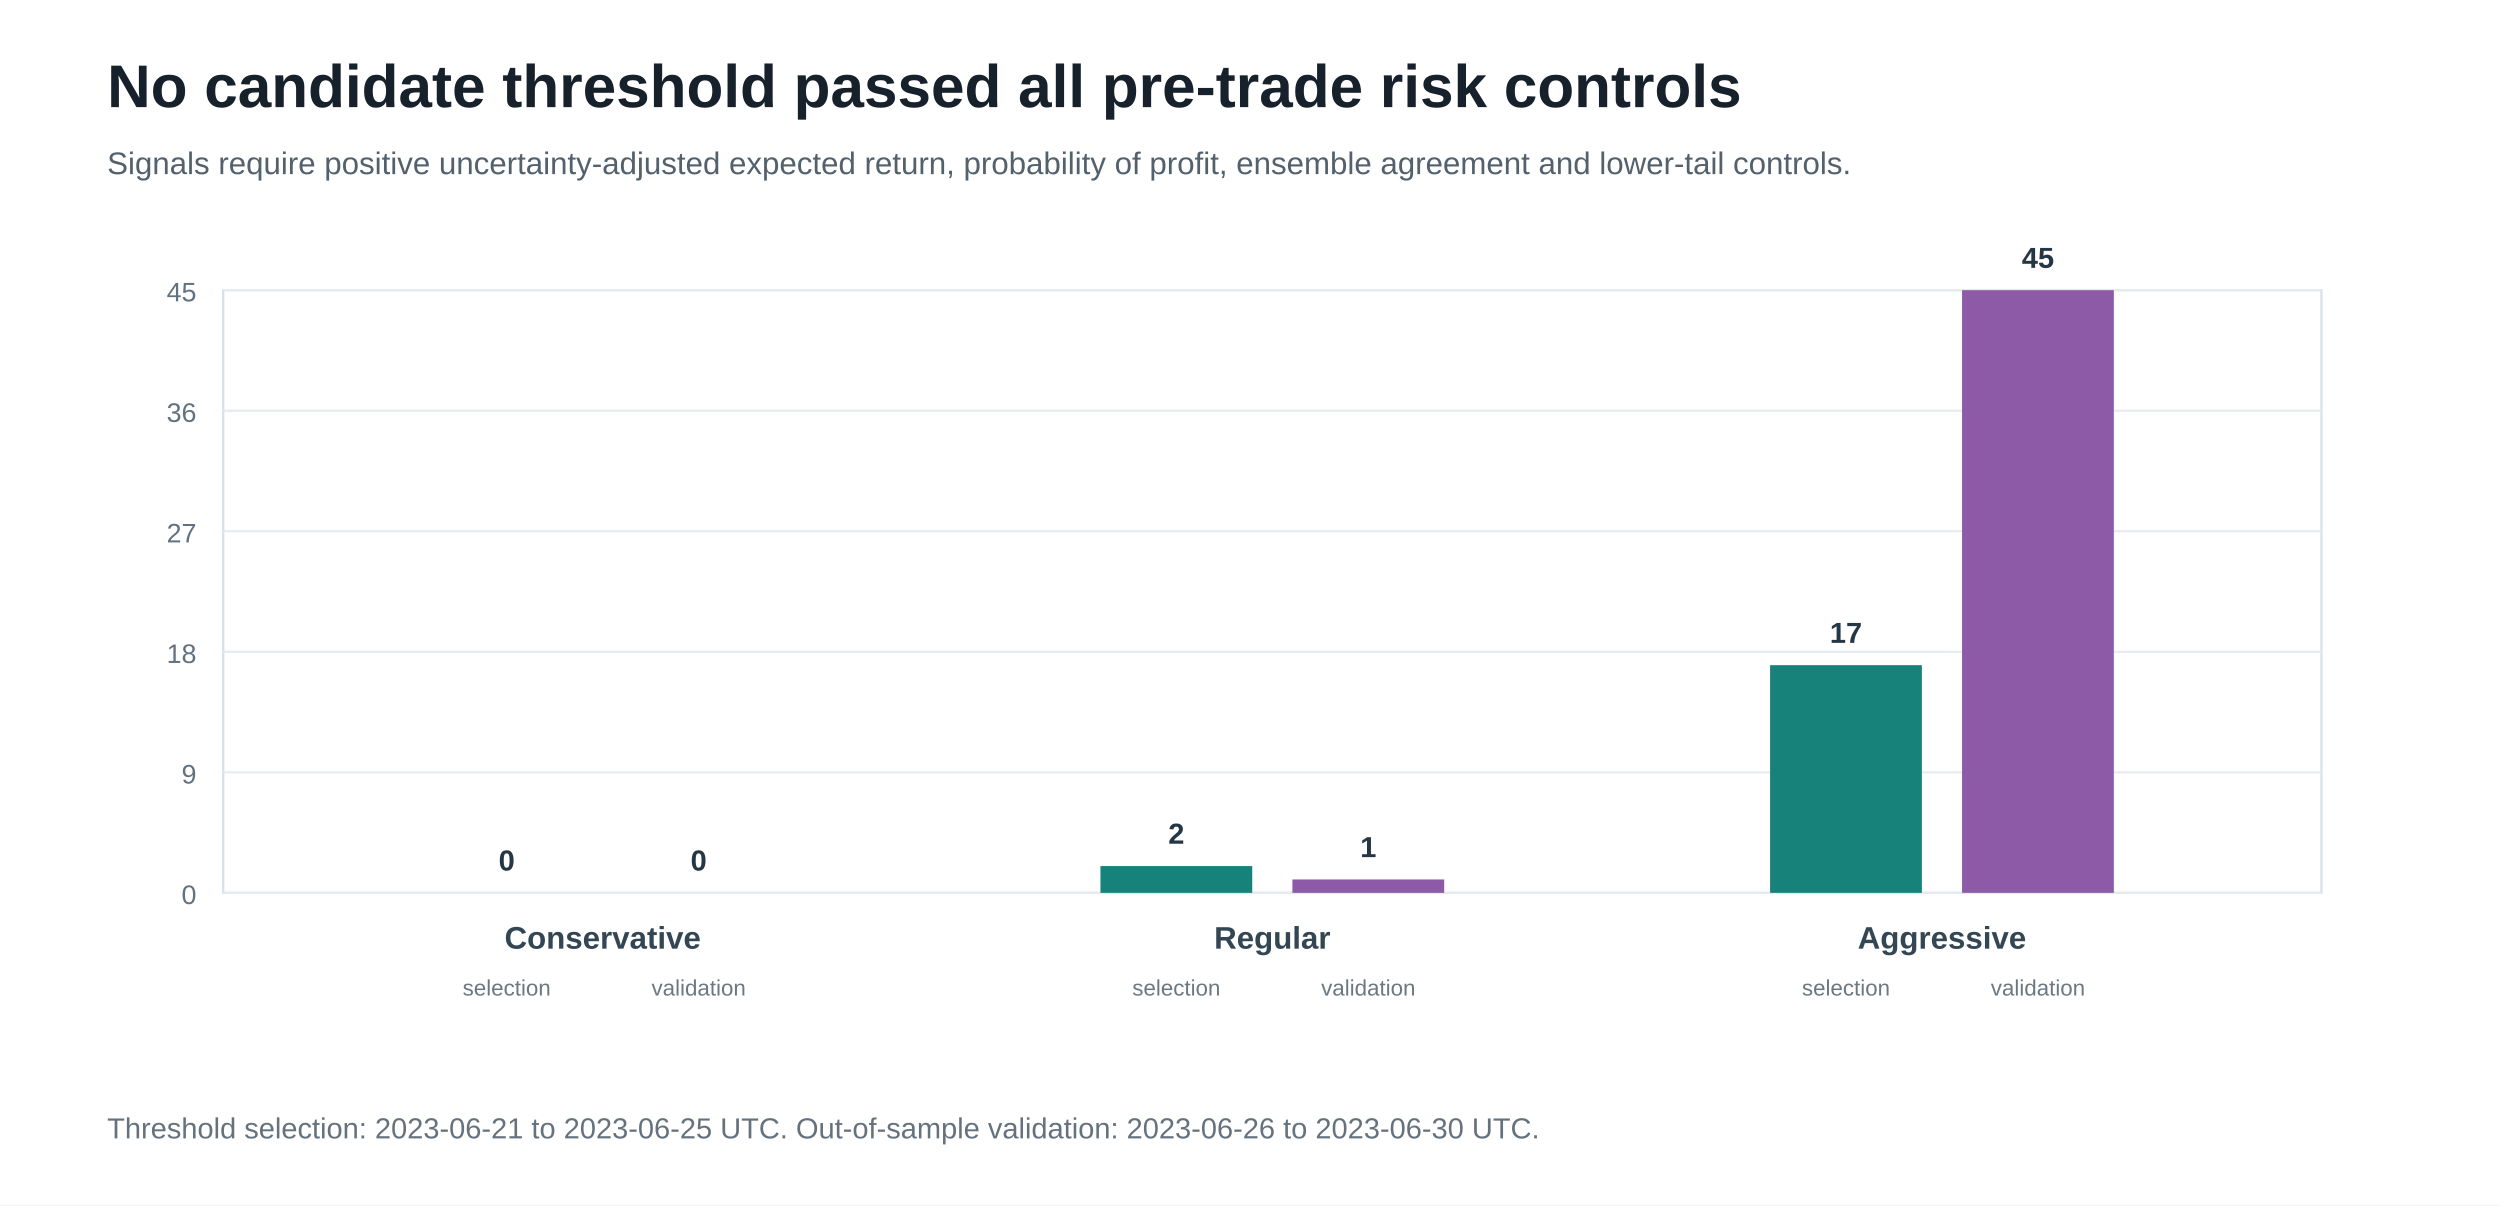
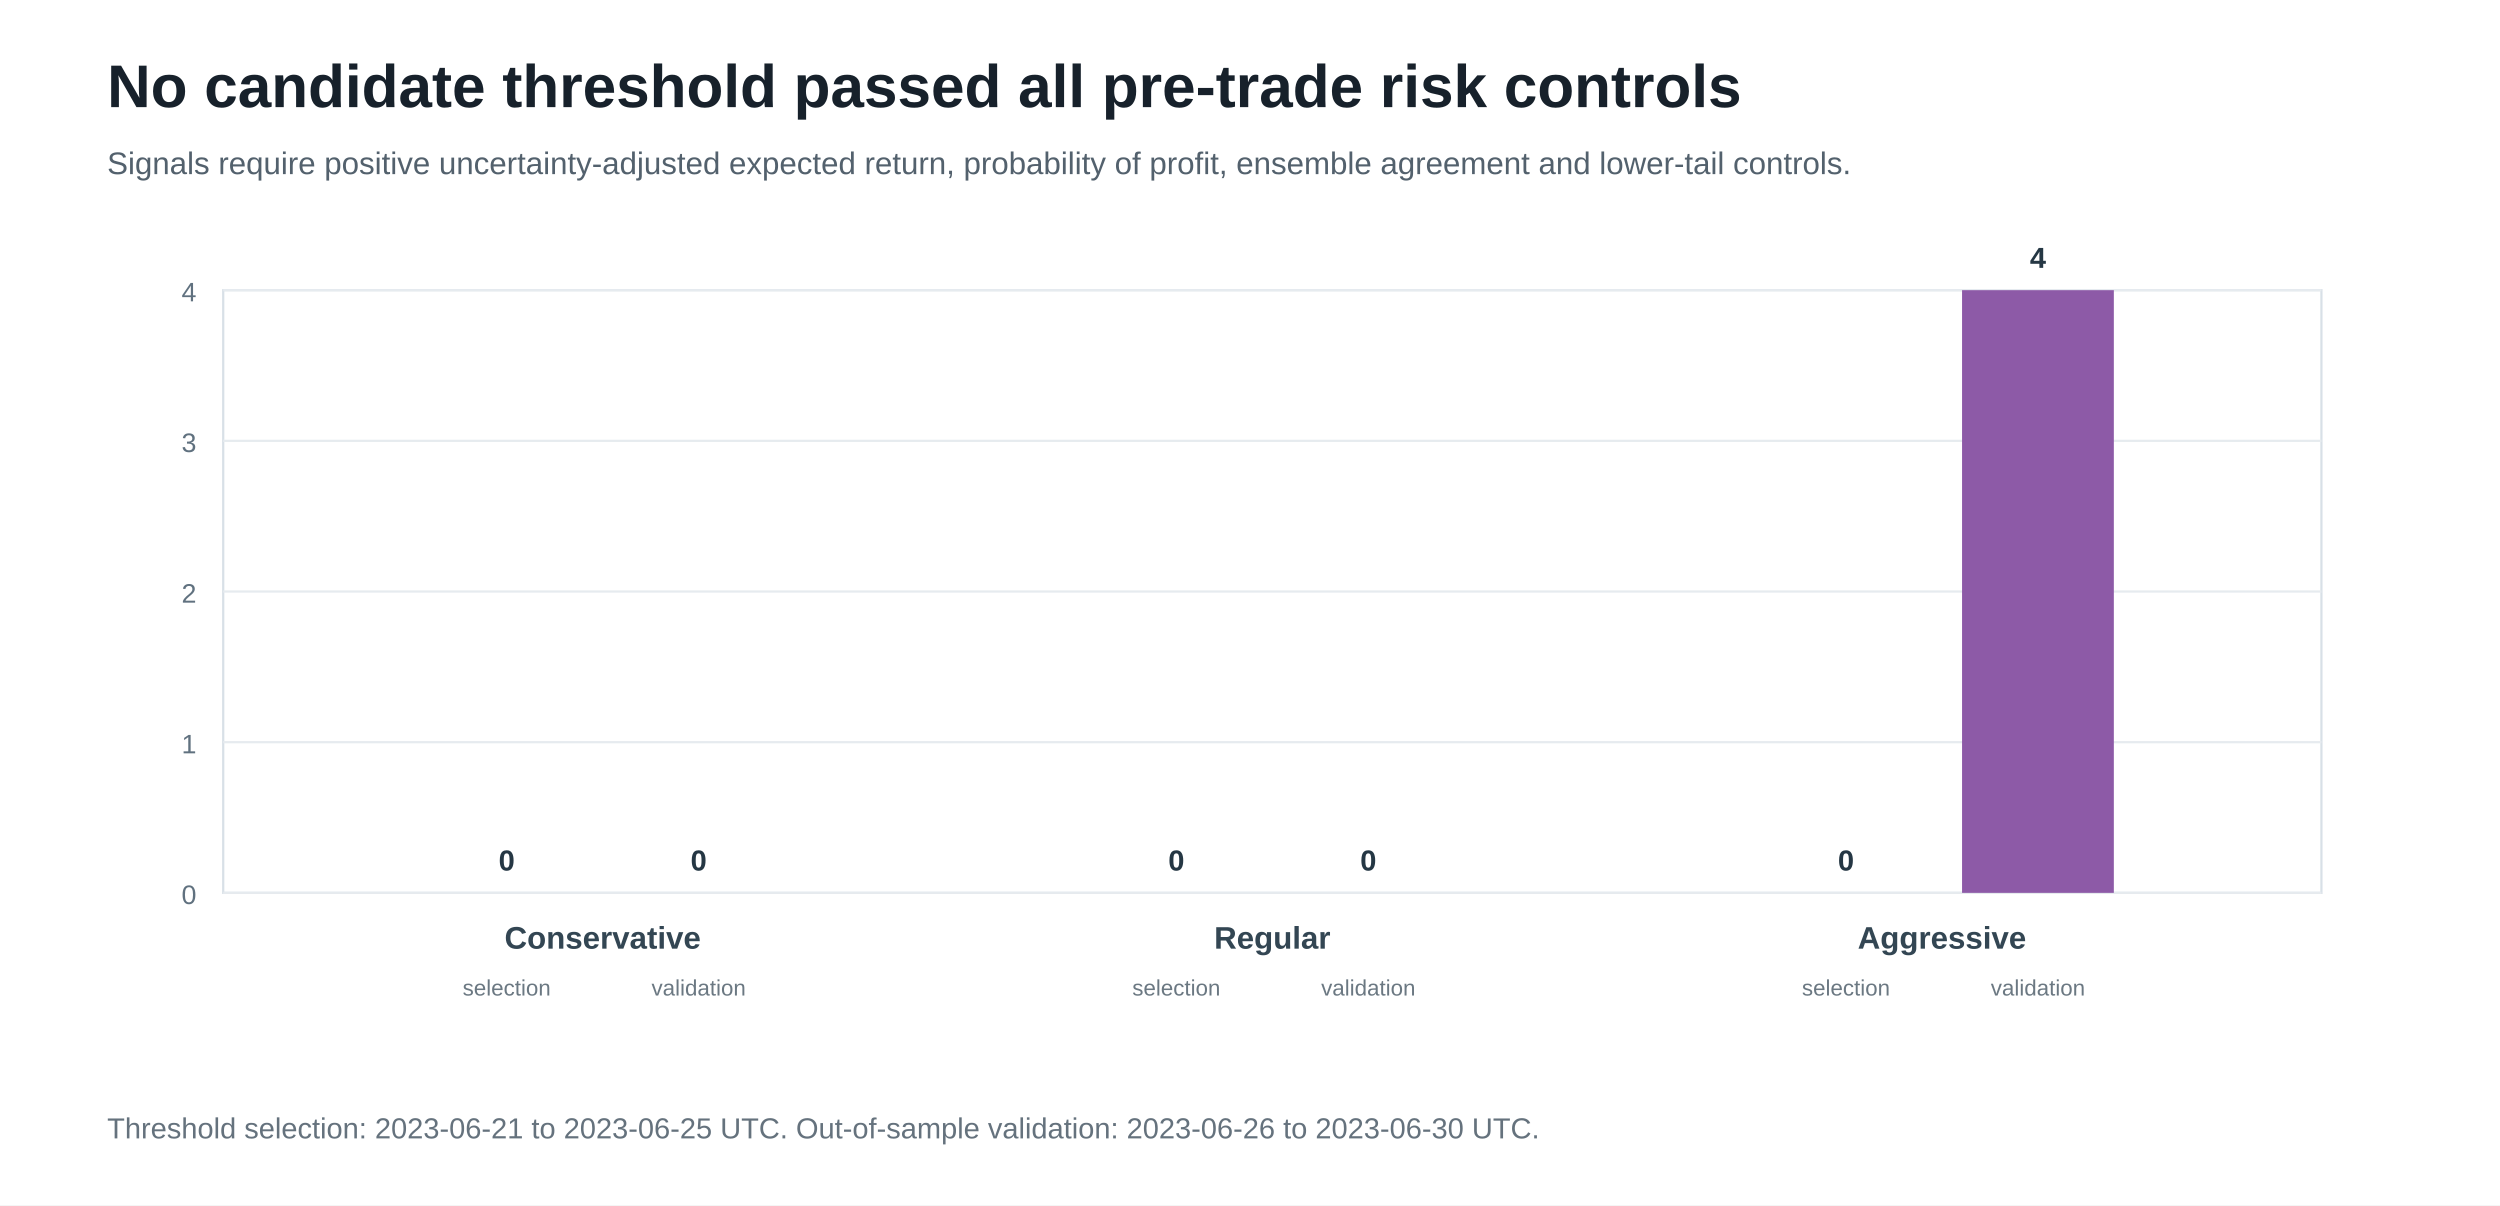
<svg xmlns="http://www.w3.org/2000/svg" width="1120" height="540" viewBox="0 0 1120 540" role="img" aria-labelledby="title desc">
  <rect width="100%" height="100%" fill="#ffffff" />
  <text x="48" y="48" font-family="Segoe UI, Arial, sans-serif" font-size="27" font-weight="700" fill="#17212b">No candidate threshold passed all pre-trade risk controls</text>
  <text x="48" y="78" font-family="Segoe UI, Arial, sans-serif" font-size="14" fill="#53616d">Signals require positive uncertainty-adjusted expected return, probability of profit, ensemble agreement and lower-tail controls.</text>
  <rect x="100" y="130" width="940" height="270" fill="#ffffff" stroke="#d8e0e7" />
  <line x1="100" y1="400.0" x2="1040" y2="400.0" stroke="#e6ebef" />
  <text x="88" y="405.0" text-anchor="end" font-family="Segoe UI, Arial, sans-serif" font-size="12" fill="#60717f">0</text>
-   <line x1="100" y1="346.0" x2="1040" y2="346.0" stroke="#e6ebef" />
-   <text x="88" y="351.0" text-anchor="end" font-family="Segoe UI, Arial, sans-serif" font-size="12" fill="#60717f">9</text>
-   <line x1="100" y1="292.0" x2="1040" y2="292.0" stroke="#e6ebef" />
-   <text x="88" y="297.0" text-anchor="end" font-family="Segoe UI, Arial, sans-serif" font-size="12" fill="#60717f">18</text>
-   <line x1="100" y1="238.0" x2="1040" y2="238.0" stroke="#e6ebef" />
-   <text x="88" y="243.0" text-anchor="end" font-family="Segoe UI, Arial, sans-serif" font-size="12" fill="#60717f">27</text>
-   <line x1="100" y1="184.0" x2="1040" y2="184.0" stroke="#e6ebef" />
-   <text x="88" y="189.0" text-anchor="end" font-family="Segoe UI, Arial, sans-serif" font-size="12" fill="#60717f">36</text>
+   <line x1="100" y1="332.5" x2="1040" y2="332.5" stroke="#e6ebef" />
+   <text x="88" y="337.5" text-anchor="end" font-family="Segoe UI, Arial, sans-serif" font-size="12" fill="#60717f">1</text>
+   <line x1="100" y1="265.0" x2="1040" y2="265.0" stroke="#e6ebef" />
+   <text x="88" y="270.0" text-anchor="end" font-family="Segoe UI, Arial, sans-serif" font-size="12" fill="#60717f">2</text>
+   <line x1="100" y1="197.5" x2="1040" y2="197.5" stroke="#e6ebef" />
+   <text x="88" y="202.5" text-anchor="end" font-family="Segoe UI, Arial, sans-serif" font-size="12" fill="#60717f">3</text>
  <line x1="100" y1="130.0" x2="1040" y2="130.0" stroke="#e6ebef" />
-   <text x="88" y="135.0" text-anchor="end" font-family="Segoe UI, Arial, sans-serif" font-size="12" fill="#60717f">45</text>
+   <text x="88" y="135.0" text-anchor="end" font-family="Segoe UI, Arial, sans-serif" font-size="12" fill="#60717f">4</text>
  <rect x="193.0" y="400.0" width="68" height="0.0" fill="#16827a" />
  <text x="227.0" y="390.0" text-anchor="middle" font-family="Segoe UI, Arial, sans-serif" font-size="13" font-weight="700" fill="#253744">0</text>
  <text x="227.0" y="446" text-anchor="middle" font-family="Segoe UI, Arial, sans-serif" font-size="10" fill="#6b7882">selection</text>
  <rect x="279.0" y="400.0" width="68" height="0.0" fill="#8d5aa7" />
  <text x="313.0" y="390.0" text-anchor="middle" font-family="Segoe UI, Arial, sans-serif" font-size="13" font-weight="700" fill="#253744">0</text>
  <text x="313.0" y="446" text-anchor="middle" font-family="Segoe UI, Arial, sans-serif" font-size="10" fill="#6b7882">validation</text>
  <text x="270.0" y="425" text-anchor="middle" font-family="Segoe UI, Arial, sans-serif" font-size="14" font-weight="700" fill="#334653">Conservative</text>
-   <rect x="493.0" y="388.0" width="68" height="12.0" fill="#16827a" />
-   <text x="527.0" y="378.0" text-anchor="middle" font-family="Segoe UI, Arial, sans-serif" font-size="13" font-weight="700" fill="#253744">2</text>
+   <rect x="493.0" y="400.0" width="68" height="0.0" fill="#16827a" />
+   <text x="527.0" y="390.0" text-anchor="middle" font-family="Segoe UI, Arial, sans-serif" font-size="13" font-weight="700" fill="#253744">0</text>
  <text x="527.0" y="446" text-anchor="middle" font-family="Segoe UI, Arial, sans-serif" font-size="10" fill="#6b7882">selection</text>
-   <rect x="579.0" y="394.0" width="68" height="6.0" fill="#8d5aa7" />
-   <text x="613.0" y="384.0" text-anchor="middle" font-family="Segoe UI, Arial, sans-serif" font-size="13" font-weight="700" fill="#253744">1</text>
+   <rect x="579.0" y="400.0" width="68" height="0.0" fill="#8d5aa7" />
+   <text x="613.0" y="390.0" text-anchor="middle" font-family="Segoe UI, Arial, sans-serif" font-size="13" font-weight="700" fill="#253744">0</text>
  <text x="613.0" y="446" text-anchor="middle" font-family="Segoe UI, Arial, sans-serif" font-size="10" fill="#6b7882">validation</text>
  <text x="570.0" y="425" text-anchor="middle" font-family="Segoe UI, Arial, sans-serif" font-size="14" font-weight="700" fill="#334653">Regular</text>
-   <rect x="793.0" y="298.0" width="68" height="102.0" fill="#16827a" />
-   <text x="827.0" y="288.0" text-anchor="middle" font-family="Segoe UI, Arial, sans-serif" font-size="13" font-weight="700" fill="#253744">17</text>
+   <rect x="793.0" y="400.0" width="68" height="0.0" fill="#16827a" />
+   <text x="827.0" y="390.0" text-anchor="middle" font-family="Segoe UI, Arial, sans-serif" font-size="13" font-weight="700" fill="#253744">0</text>
  <text x="827.0" y="446" text-anchor="middle" font-family="Segoe UI, Arial, sans-serif" font-size="10" fill="#6b7882">selection</text>
  <rect x="879.0" y="130.0" width="68" height="270.0" fill="#8d5aa7" />
-   <text x="913.0" y="120.0" text-anchor="middle" font-family="Segoe UI, Arial, sans-serif" font-size="13" font-weight="700" fill="#253744">45</text>
+   <text x="913.0" y="120.0" text-anchor="middle" font-family="Segoe UI, Arial, sans-serif" font-size="13" font-weight="700" fill="#253744">4</text>
  <text x="913.0" y="446" text-anchor="middle" font-family="Segoe UI, Arial, sans-serif" font-size="10" fill="#6b7882">validation</text>
  <text x="870.0" y="425" text-anchor="middle" font-family="Segoe UI, Arial, sans-serif" font-size="14" font-weight="700" fill="#334653">Aggressive</text>
  <text x="48" y="510" font-family="Segoe UI, Arial, sans-serif" font-size="13" fill="#65727d">Threshold selection: 2023-06-21 to 2023-06-25 UTC. Out-of-sample validation: 2023-06-26 to 2023-06-30 UTC.</text>
</svg>
